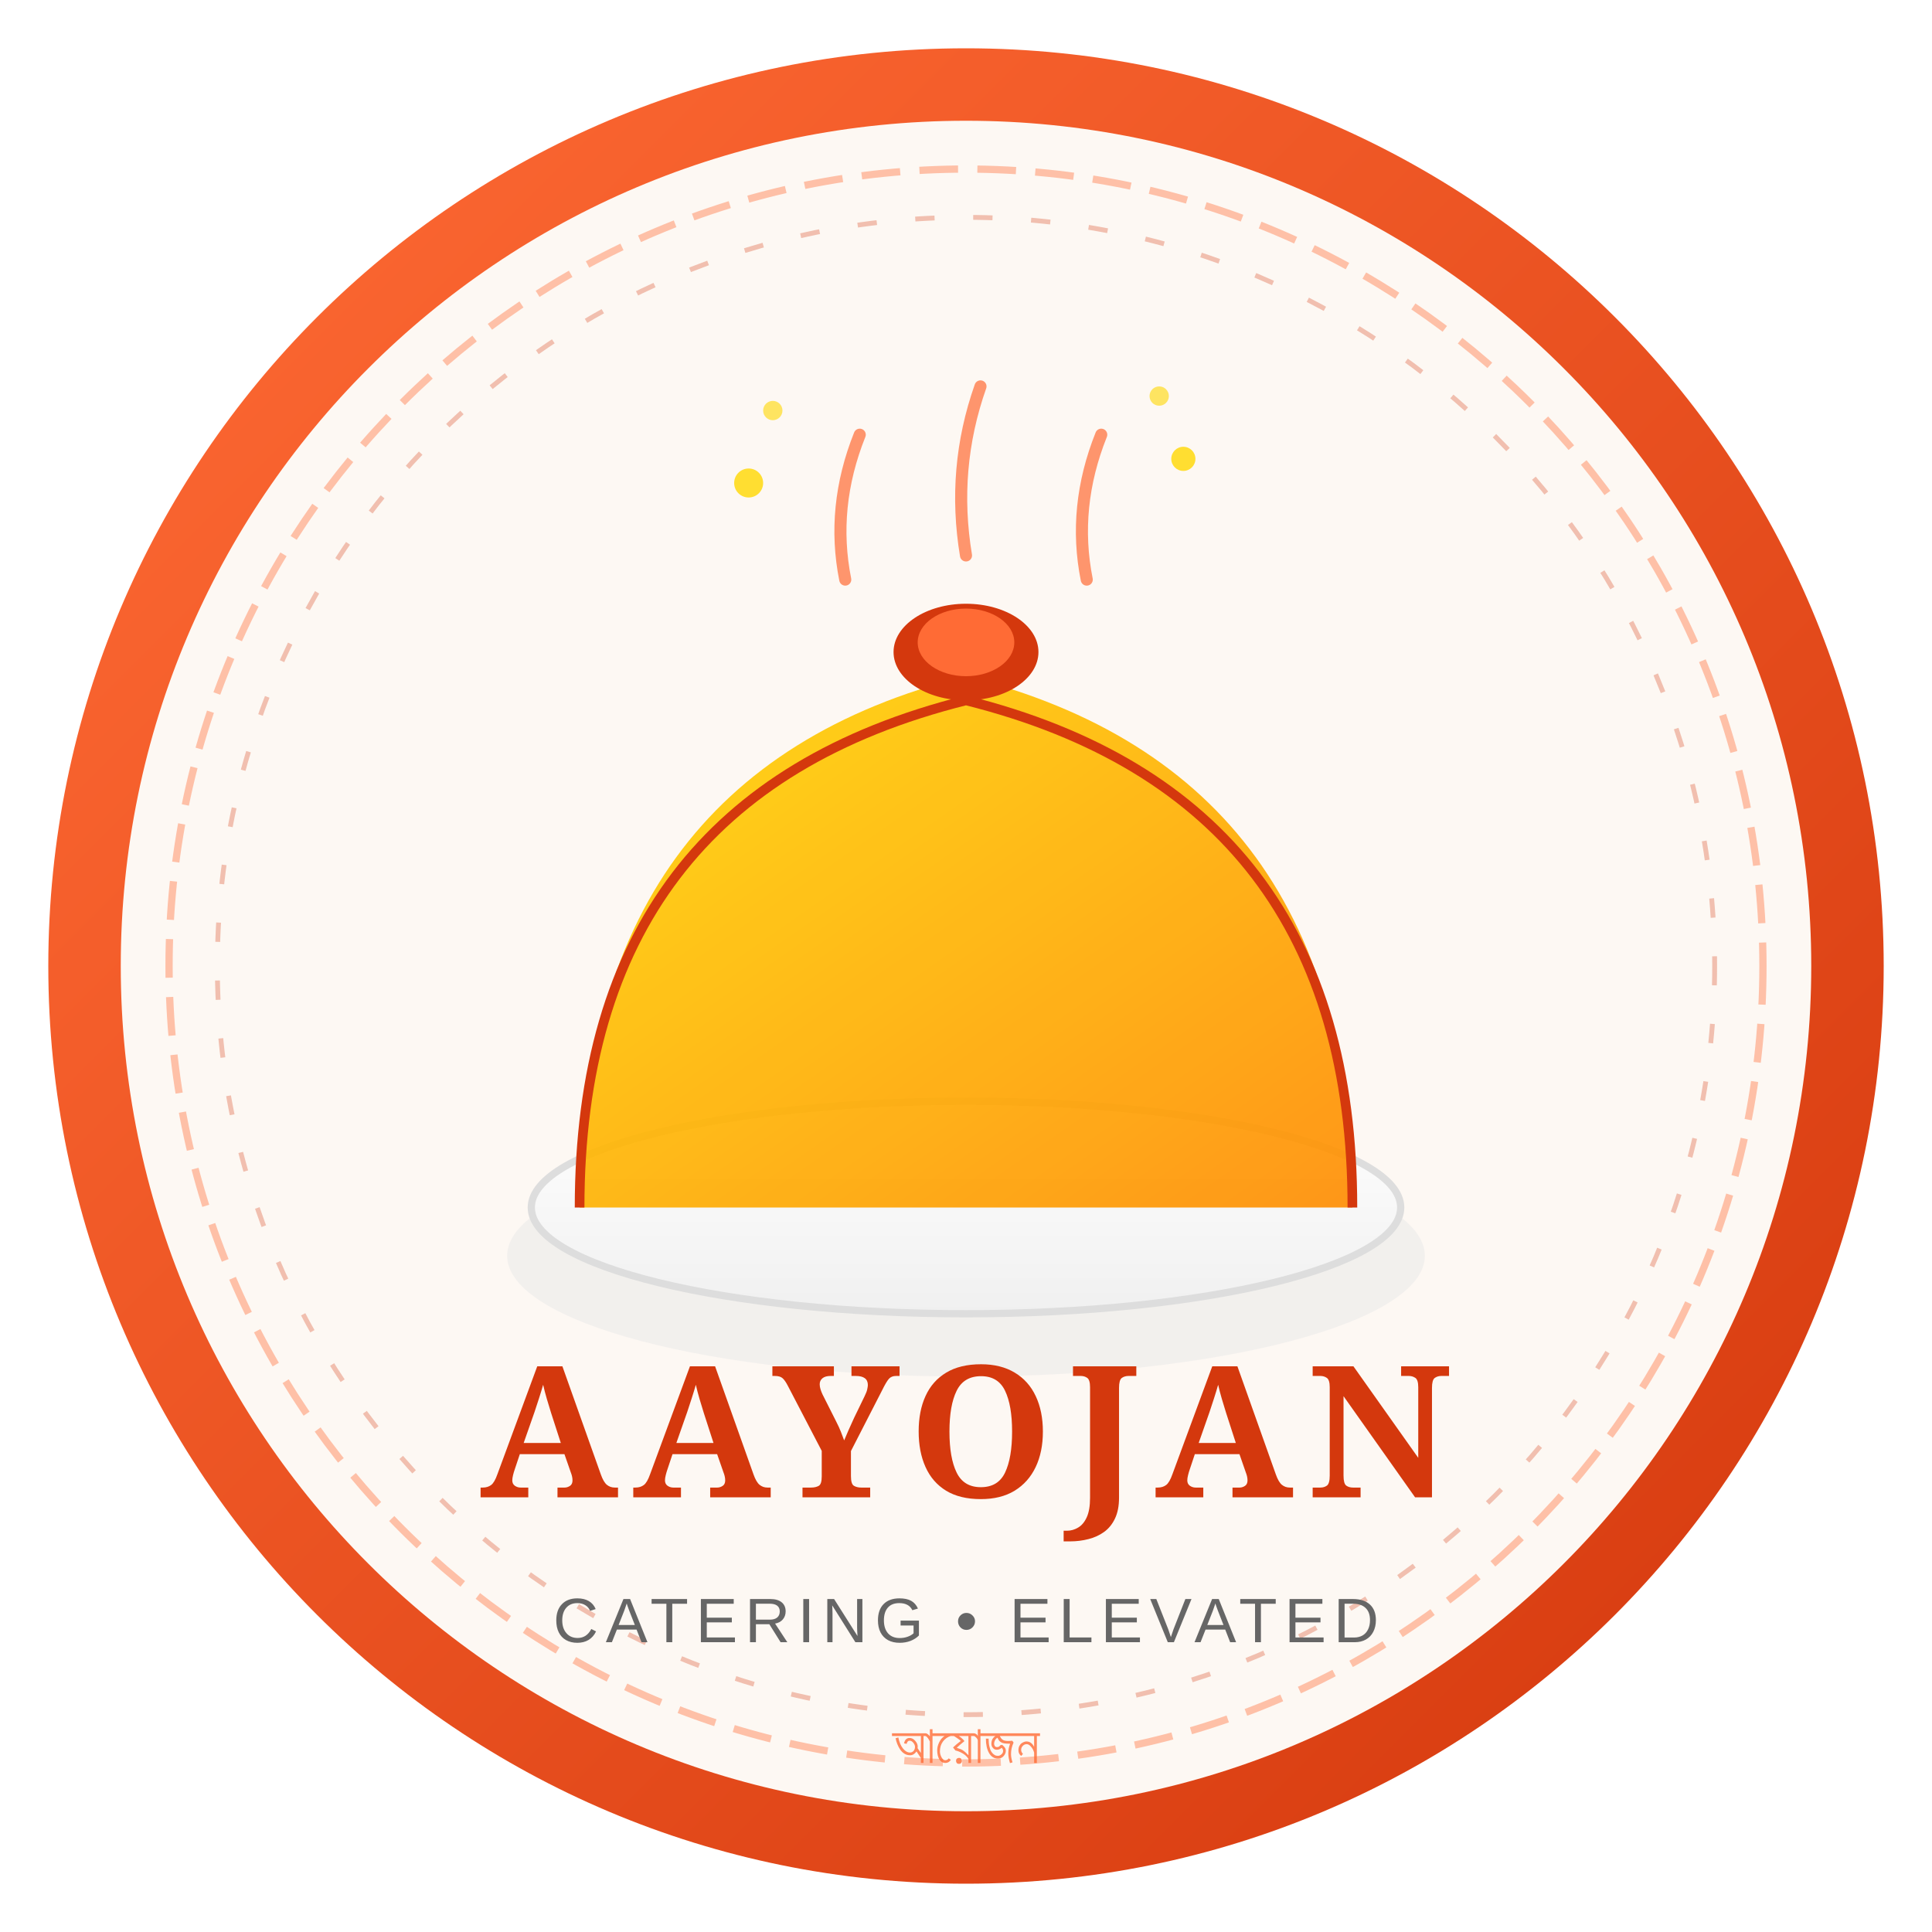
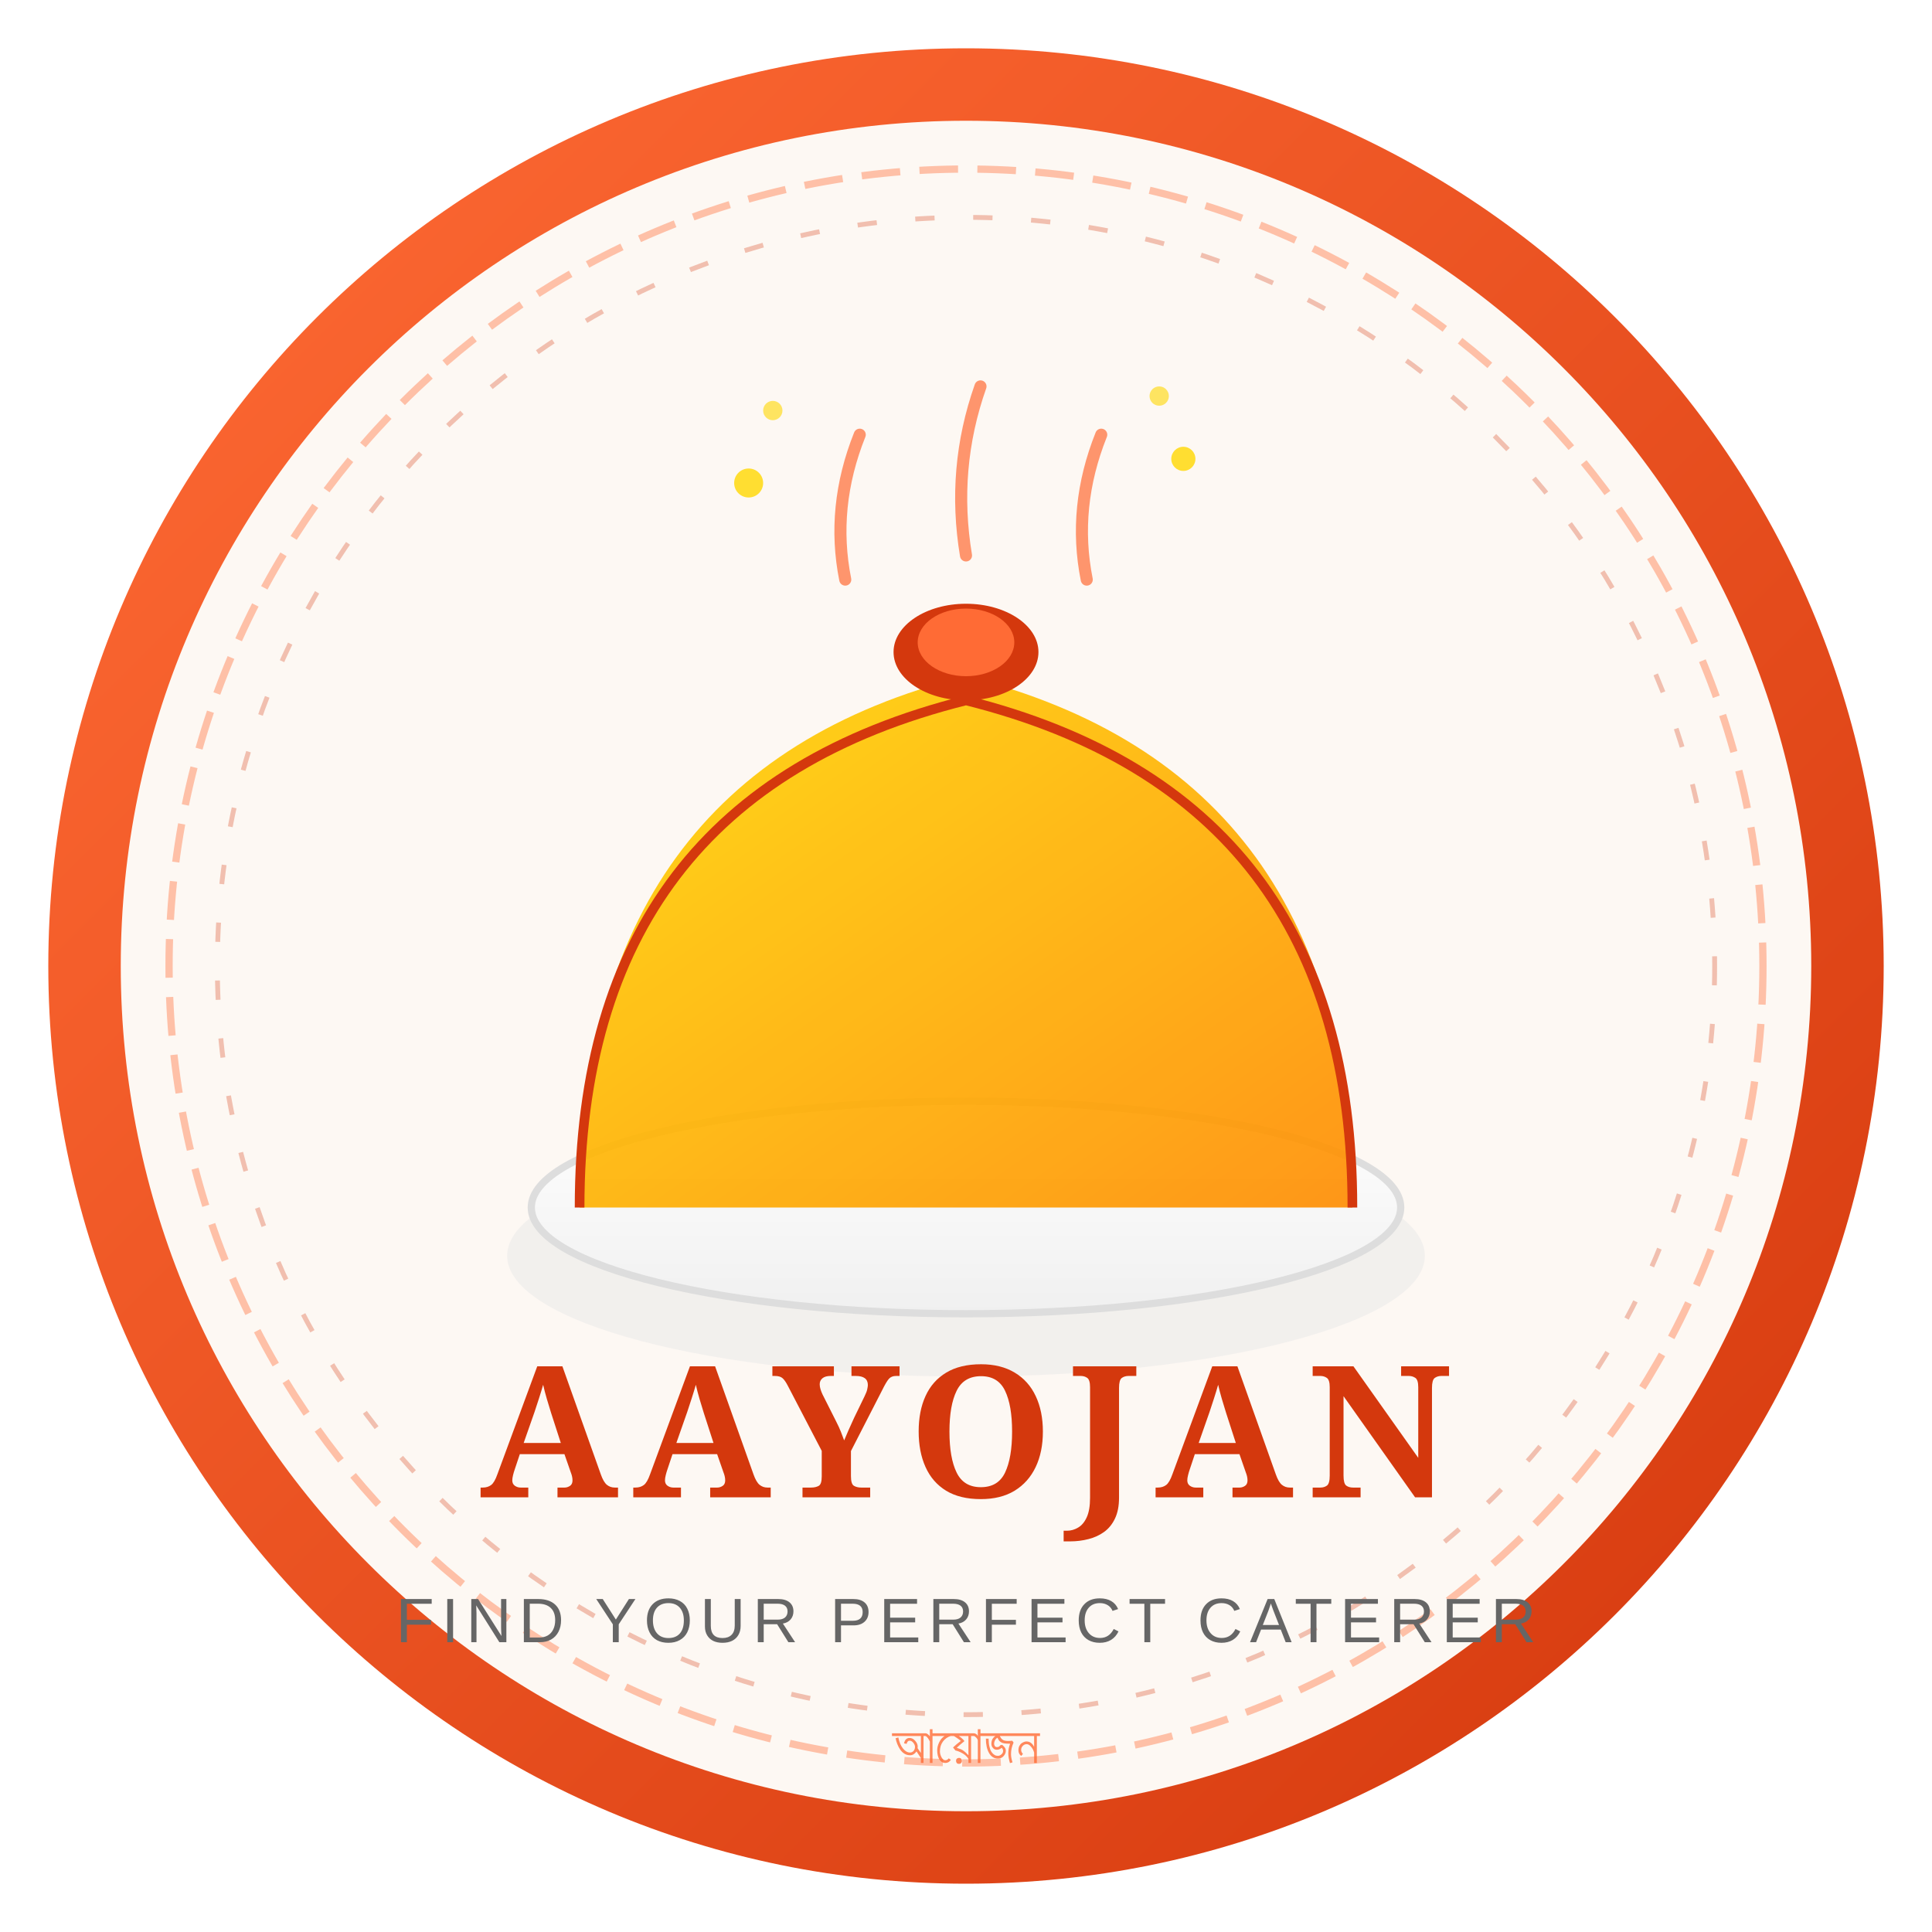
<svg xmlns="http://www.w3.org/2000/svg" viewBox="0 0 400 400" width="400" height="400">
  <defs>
    <linearGradient id="grad1" x1="0%" y1="0%" x2="100%" y2="100%">
      <stop offset="0%" style="stop-color:#FF6B35;stop-opacity:1" />
      <stop offset="100%" style="stop-color:#D4380D;stop-opacity:1" />
    </linearGradient>
    <linearGradient id="grad2" x1="0%" y1="0%" x2="100%" y2="100%">
      <stop offset="0%" style="stop-color:#FFD700;stop-opacity:1" />
      <stop offset="100%" style="stop-color:#FF8C00;stop-opacity:1" />
    </linearGradient>
    <linearGradient id="plateGrad" x1="0%" y1="0%" x2="0%" y2="100%">
      <stop offset="0%" style="stop-color:#FFFFFF;stop-opacity:1" />
      <stop offset="100%" style="stop-color:#F0F0F0;stop-opacity:1" />
    </linearGradient>
  </defs>
  <circle cx="200" cy="200" r="190" fill="url(#grad1)" />
  <circle cx="200" cy="200" r="175" fill="#FDF8F3" />
  <circle cx="200" cy="200" r="165" fill="none" stroke="#FF6B35" stroke-width="1.5" stroke-dasharray="8,4" opacity="0.4" />
  <circle cx="200" cy="200" r="155" fill="none" stroke="#D4380D" stroke-width="1" stroke-dasharray="4,8" opacity="0.3" />
  <ellipse cx="200" cy="260" rx="95" ry="25" fill="#E8E8E8" opacity="0.5" />
  <ellipse cx="200" cy="250" rx="90" ry="22" fill="url(#plateGrad)" stroke="#DDD" stroke-width="1.5" />
  <path d="M 120 250 Q 120 160 200 140 Q 280 160 280 250" fill="url(#grad2)" opacity="0.9" />
  <path d="M 120 250 Q 120 165 200 145 Q 280 165 280 250" fill="none" stroke="#D4380D" stroke-width="2" />
  <ellipse cx="200" cy="135" rx="15" ry="10" fill="#D4380D" />
  <ellipse cx="200" cy="133" rx="10" ry="7" fill="#FF6B35" />
  <path d="M 175 120 Q 172 105 178 90" fill="none" stroke="#FF6B35" stroke-width="2.5" stroke-linecap="round" opacity="0.7" />
  <path d="M 200 115 Q 197 97 203 80" fill="none" stroke="#FF6B35" stroke-width="2.5" stroke-linecap="round" opacity="0.7" />
  <path d="M 225 120 Q 222 105 228 90" fill="none" stroke="#FF6B35" stroke-width="2.5" stroke-linecap="round" opacity="0.7" />
  <circle cx="155" cy="100" r="3" fill="#FFD700" opacity="0.8" />
  <circle cx="245" cy="95" r="2.5" fill="#FFD700" opacity="0.8" />
  <circle cx="160" cy="85" r="2" fill="#FFD700" opacity="0.6" />
  <circle cx="240" cy="82" r="2" fill="#FFD700" opacity="0.6" />
  <text x="200" y="310" font-family="Georgia, serif" font-size="38" font-weight="bold" fill="#D4380D" text-anchor="middle" letter-spacing="3">AAYOJAN</text>
-   <text x="200" y="340" font-family="Arial, sans-serif" font-size="13" fill="#666" text-anchor="middle" letter-spacing="1.5">CATERING • ELEVATED</text>
+   <text x="200" y="340" font-family="Arial, sans-serif" font-size="13" fill="#666" text-anchor="middle" letter-spacing="1.5">FIND YOUR PERFECT CATERER</text>
  <text x="200" y="365" font-family="sans-serif" font-size="11" fill="#FF6B35" text-anchor="middle" opacity="0.8">আয়োজন</text>
</svg>
